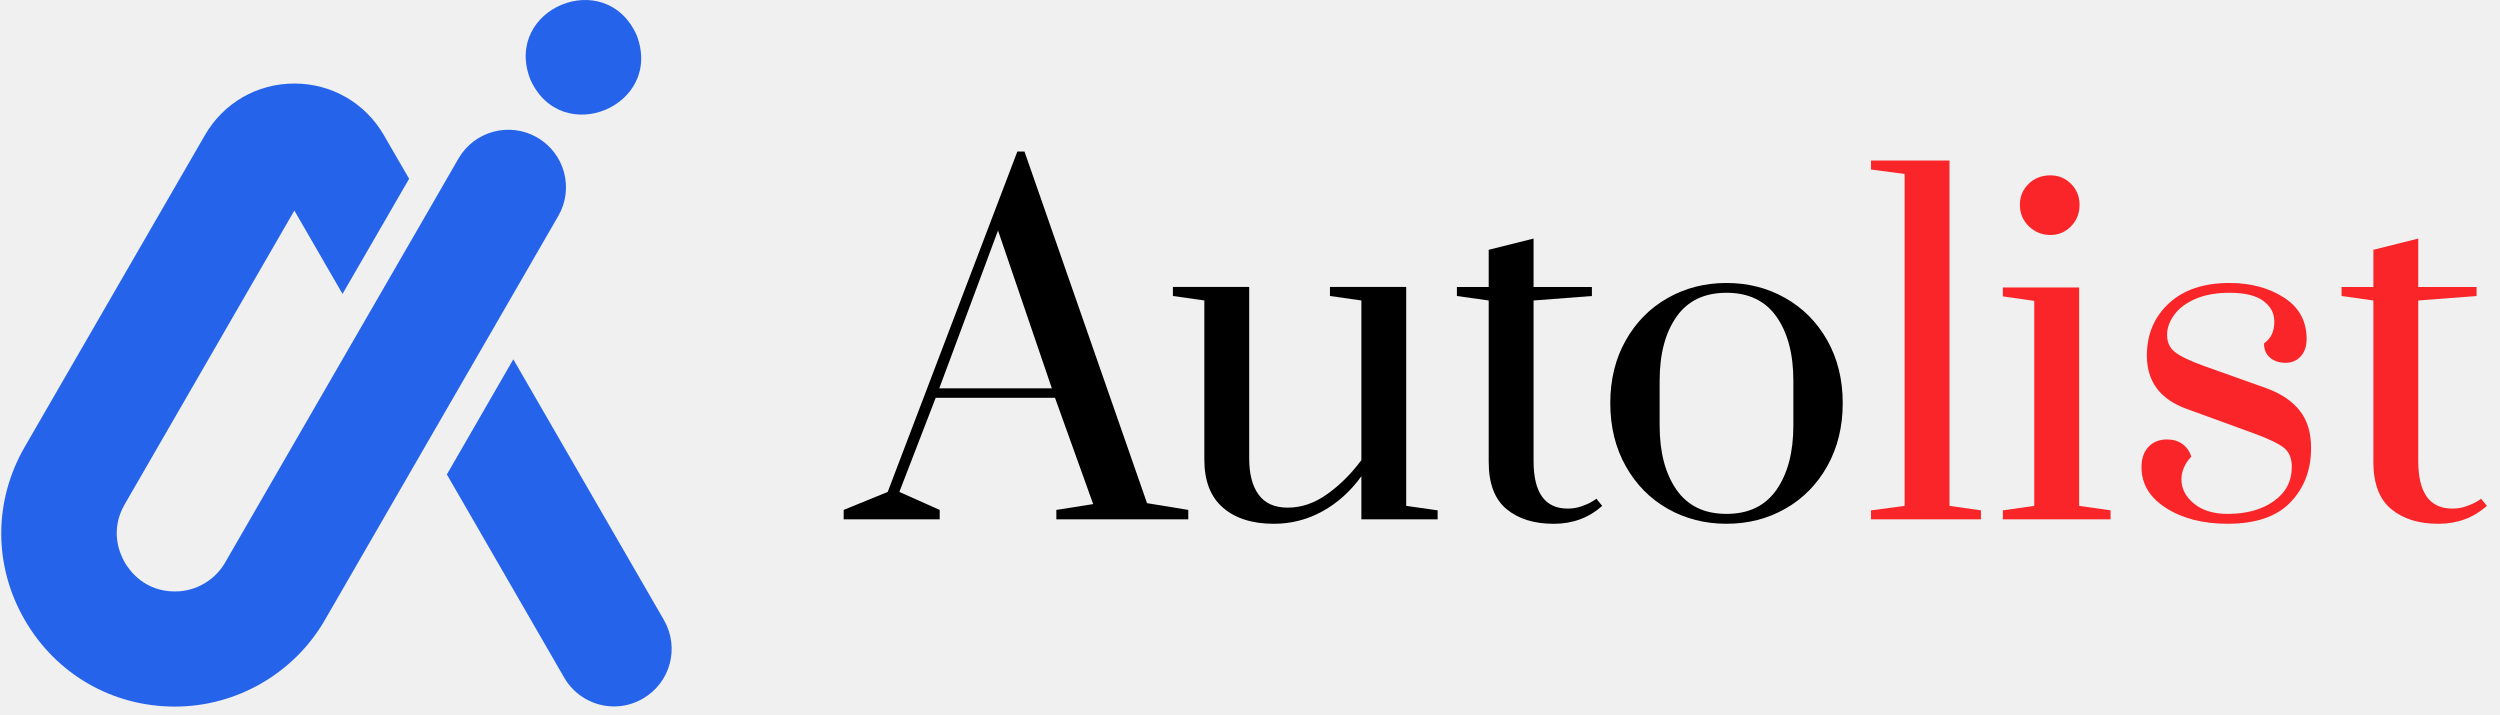
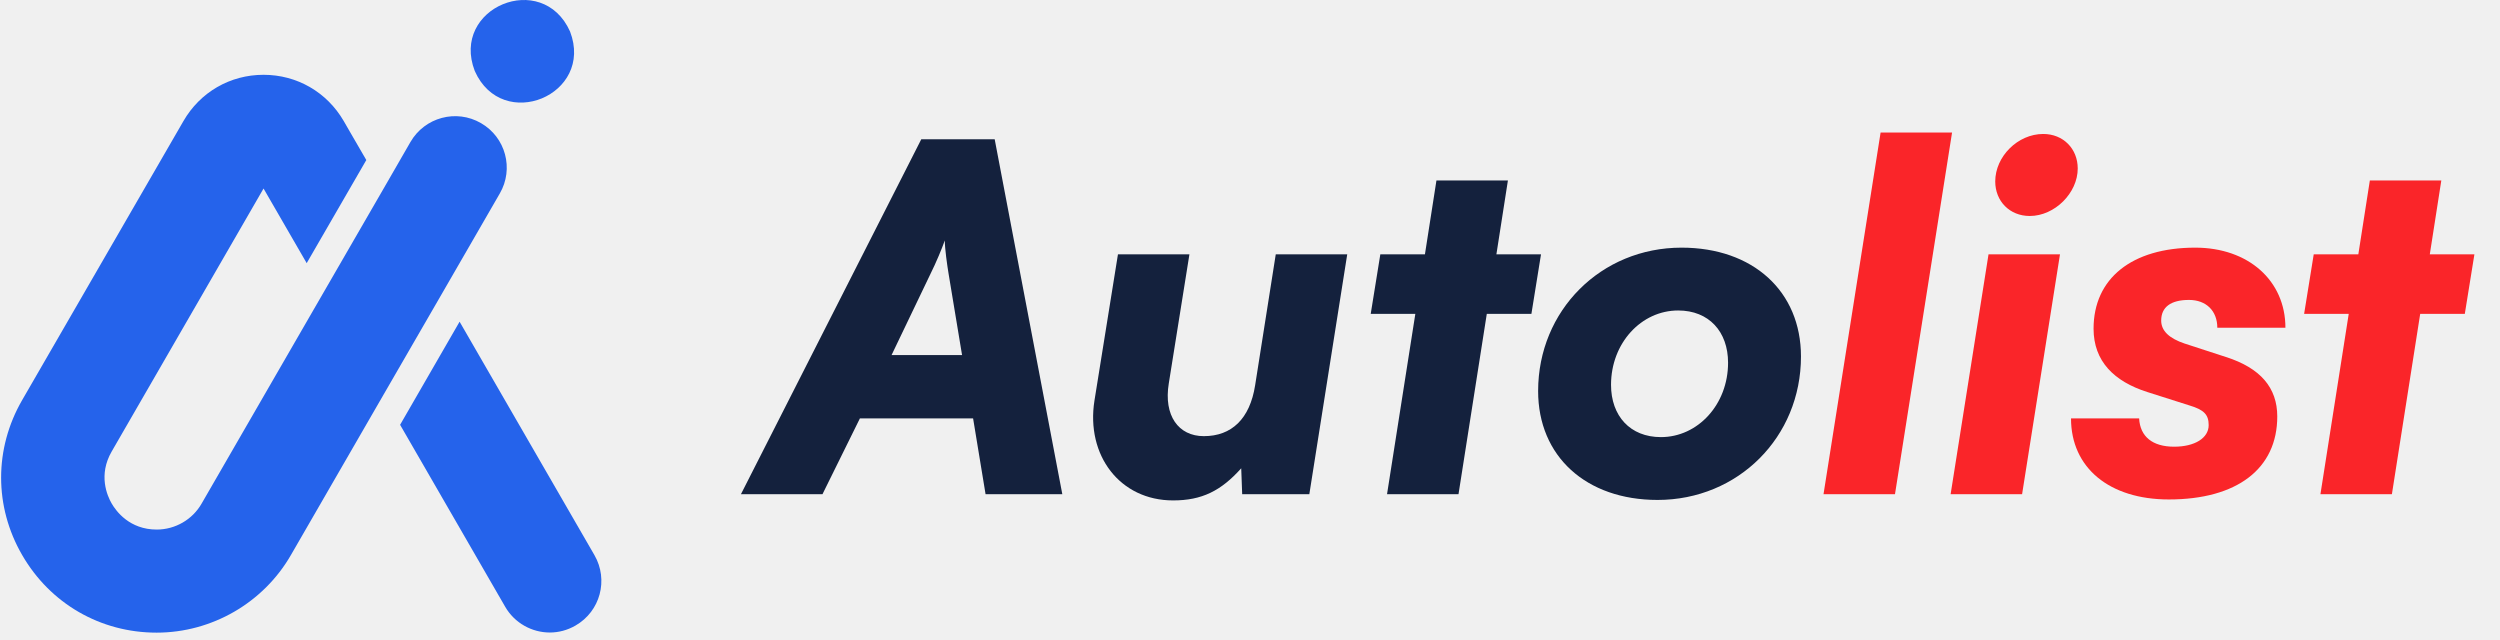
- <svg xmlns="http://www.w3.org/2000/svg" width="154" height="44" viewBox="0 0 154 44" fill="none">
-   <mask id="mask0_3504_17521" style="mask-type:luminance" maskUnits="userSpaceOnUse" x="27" y="21" width="15" height="23">
-     <path d="M27.306 21.96H41.586V43.585H27.306V21.96Z" fill="white" />
-   </mask>
-   <g mask="url(#mask0_3504_17521)">
-     <path d="M40.901 38.199L31.62 22.133L27.527 29.227L34.754 41.741C35.407 42.873 36.6 43.517 37.828 43.517C38.428 43.517 39.038 43.36 39.595 43.038C41.302 42.055 41.876 39.897 40.901 38.199Z" fill="#2563EB" />
-   </g>
-   <mask id="mask1_3504_17521" style="mask-type:luminance" maskUnits="userSpaceOnUse" x="-1" y="5" width="37" height="39">
-     <path d="M-0.001 5.024H35.049V43.585H-0.001V5.024Z" fill="white" />
-   </mask>
-   <g mask="url(#mask1_3504_17521)">
-     <path d="M34.387 13.309L30.452 20.124L26.351 27.217L20.012 38.192C18.115 41.481 14.57 43.526 10.774 43.526C6.917 43.526 3.461 41.533 1.527 38.192C-0.406 34.858 -0.406 30.864 1.527 27.522L12.62 8.331C13.769 6.338 15.833 5.146 18.132 5.146C20.43 5.146 22.494 6.338 23.651 8.331L24.052 9.028L25.202 11.011L21.1 18.105L18.132 12.97L7.683 31.064C6.752 32.674 7.37 34.101 7.683 34.641C7.997 35.181 8.92 36.434 10.783 36.434C12.054 36.434 13.247 35.746 13.874 34.641L22.259 20.124L26.359 13.031L28.241 9.767C29.224 8.07 31.392 7.487 33.09 8.47C34.788 9.446 35.371 11.613 34.387 13.309Z" fill="#2563EB" />
-   </g>
+ <svg xmlns="http://www.w3.org/2000/svg" width="172" height="44" viewBox="0 0 172 44" fill="none" role="img" aria-label="Autolist">
+   <path d="M40.901 38.199L31.62 22.133L27.527 29.227L34.754 41.741C35.407 42.873 36.6 43.517 37.828 43.517C38.428 43.517 39.038 43.36 39.595 43.038C41.302 42.055 41.876 39.897 40.901 38.199Z" fill="#2563EB" />
+   <path d="M34.387 13.309L30.452 20.124L26.351 27.217L20.012 38.192C18.115 41.481 14.57 43.526 10.774 43.526C6.917 43.526 3.461 41.533 1.527 38.192C-0.406 34.858 -0.406 30.864 1.527 27.522L12.62 8.331C13.769 6.338 15.833 5.146 18.132 5.146C20.43 5.146 22.494 6.338 23.651 8.331L24.052 9.028L25.202 11.011L21.1 18.105L18.132 12.97L7.683 31.064C6.752 32.674 7.37 34.101 7.683 34.641C7.997 35.181 8.92 36.434 10.783 36.434C12.054 36.434 13.247 35.746 13.874 34.641L22.259 20.124L26.359 13.031L28.241 9.767C29.224 8.07 31.392 7.487 33.09 8.47C34.788 9.446 35.371 11.613 34.387 13.309Z" fill="#2563EB" />
  <path d="M32.664 4.884C34.562 9.158 40.892 6.538 39.22 2.169C37.313 -2.095 30.983 0.524 32.664 4.884Z" fill="#2563EB" />
-   <mask id="mask2_3504_17521" style="mask-type:luminance" maskUnits="userSpaceOnUse" x="45" y="4" width="110" height="39">
-     <path d="M45.942 4.54H154.002V42.282H45.942V4.54Z" fill="white" />
-   </mask>
-   <g mask="url(#mask2_3504_17521)">
-     <mask id="mask3_3504_17521" style="mask-type:luminance" maskUnits="userSpaceOnUse" x="45" y="4" width="110" height="39">
-       <path d="M154.134 4.539H45.941V42.281H154.134V4.539Z" fill="white" />
-     </mask>
-     <g mask="url(#mask3_3504_17521)">
-       <path d="M51.97 31.989V31.411L54.682 30.303L62.669 9.334H63.108L70.657 30.995L73.198 31.411V31.989H65.071V31.411L67.34 31.052L64.988 24.504H57.639L55.4 30.303L57.885 31.411V31.989H51.97ZM57.859 23.922H64.795L61.478 14.199L57.859 23.922Z" fill="black" />
-       <path d="M78.472 32.265C77.142 32.265 76.097 31.934 75.333 31.271C74.569 30.608 74.187 29.623 74.187 28.315V18.509L72.251 18.233V17.677H76.951V28.258C76.951 29.198 77.144 29.936 77.53 30.47C77.918 31.005 78.517 31.271 79.326 31.271C80.174 31.271 80.988 30.99 81.77 30.428C82.553 29.867 83.25 29.171 83.861 28.341V18.509L81.925 18.233V17.677H86.622V31.161L88.558 31.437V31.989H83.861V29.335C83.197 30.258 82.399 30.978 81.467 31.494C80.537 32.008 79.538 32.265 78.472 32.265Z" fill="black" />
-       <path d="M95.713 32.266C94.497 32.266 93.525 31.963 92.797 31.355C92.068 30.749 91.704 29.782 91.704 28.456V18.51L89.745 18.234V17.678H91.704V15.387L94.468 14.696V17.678H98.061V18.234L94.468 18.51V28.399C94.468 30.353 95.169 31.329 96.571 31.329C96.866 31.329 97.146 31.284 97.411 31.193C97.677 31.1 97.889 31.007 98.046 30.913C98.205 30.82 98.301 30.756 98.337 30.72L98.696 31.163C97.866 31.899 96.872 32.266 95.713 32.266Z" fill="black" />
-       <path d="M106.353 32.264C105.026 32.264 103.819 31.956 102.729 31.338C101.642 30.721 100.782 29.847 100.146 28.715C99.511 27.584 99.193 26.29 99.193 24.832C99.193 23.379 99.511 22.09 100.146 20.965C100.782 19.842 101.642 18.972 102.729 18.357C103.819 17.74 105.026 17.431 106.353 17.431C107.678 17.431 108.885 17.74 109.972 18.357C111.061 18.972 111.923 19.842 112.559 20.965C113.194 22.09 113.512 23.379 113.512 24.832C113.512 26.29 113.194 27.584 112.559 28.715C111.923 29.847 111.061 30.721 109.972 31.338C108.885 31.956 107.678 32.264 106.353 32.264ZM106.353 31.656C107.716 31.656 108.744 31.16 109.435 30.166C110.125 29.171 110.471 27.855 110.471 26.216V23.453C110.471 21.812 110.125 20.499 109.435 19.514C108.744 18.529 107.716 18.035 106.353 18.035C104.988 18.035 103.96 18.529 103.27 19.514C102.579 20.499 102.234 21.812 102.234 23.453V26.216C102.234 27.855 102.579 29.171 103.27 30.166C103.96 31.16 104.988 31.656 106.353 31.656Z" fill="black" />
-       <path d="M115.253 31.99V31.438L117.325 31.162V10.719L115.253 10.443V9.891H120.09V31.162L122.026 31.438V31.99H115.253Z" fill="#FA2529" />
-       <path d="M126.305 14.475C125.79 14.475 125.348 14.297 124.977 13.939C124.608 13.579 124.425 13.14 124.425 12.623C124.425 12.107 124.604 11.674 124.962 11.326C125.322 10.977 125.77 10.801 126.305 10.801C126.804 10.801 127.227 10.977 127.575 11.326C127.925 11.674 128.101 12.107 128.101 12.623C128.101 13.14 127.925 13.579 127.575 13.939C127.227 14.297 126.804 14.475 126.305 14.475ZM123.377 31.989V31.437L125.31 31.162V18.535L123.377 18.259V17.708H128.075V31.162L130.011 31.437V31.989H123.377Z" fill="#FA2529" />
-       <path d="M137.224 32.264C135.713 32.264 134.451 31.943 133.438 31.3C132.424 30.656 131.917 29.817 131.917 28.783C131.917 28.249 132.059 27.83 132.345 27.528C132.629 27.223 133.011 27.07 133.491 27.07C133.859 27.07 134.172 27.163 134.429 27.346C134.688 27.531 134.873 27.789 134.985 28.121C134.578 28.563 134.376 29.032 134.376 29.531C134.376 30.101 134.633 30.597 135.147 31.021C135.663 31.444 136.356 31.656 137.224 31.656C138.383 31.656 139.331 31.394 140.068 30.869C140.806 30.346 141.176 29.641 141.176 28.756C141.176 28.24 141.018 27.853 140.703 27.596C140.39 27.339 139.782 27.044 138.88 26.711L134.709 25.192C133.067 24.602 132.247 23.508 132.247 21.907C132.247 20.599 132.698 19.527 133.6 18.689C134.505 17.85 135.75 17.431 137.333 17.431C138.642 17.431 139.761 17.731 140.692 18.33C141.622 18.928 142.087 19.778 142.087 20.882C142.087 21.326 141.967 21.682 141.728 21.948C141.488 22.216 141.176 22.349 140.79 22.349C140.401 22.349 140.083 22.243 139.833 22.031C139.585 21.818 139.462 21.527 139.462 21.158C139.702 20.975 139.867 20.776 139.958 20.564C140.051 20.353 140.098 20.1 140.098 19.805C140.098 19.291 139.872 18.867 139.421 18.535C138.969 18.202 138.273 18.035 137.333 18.035C136.524 18.035 135.828 18.16 135.246 18.41C134.665 18.659 134.228 18.987 133.933 19.393C133.638 19.796 133.491 20.209 133.491 20.633C133.491 21.077 133.651 21.426 133.975 21.683C134.297 21.941 134.892 22.227 135.76 22.542L139.629 23.921C140.531 24.254 141.212 24.715 141.671 25.305C142.132 25.893 142.363 26.656 142.363 27.596C142.363 28.942 141.94 30.057 141.092 30.941C140.245 31.824 138.956 32.264 137.224 32.264Z" fill="#FA2529" />
-       <path d="M150.209 32.266C148.993 32.266 148.021 31.963 147.293 31.355C146.564 30.749 146.2 29.782 146.2 28.456V18.51L144.241 18.234V17.678H146.2V15.387L148.964 14.696V17.678H152.557V18.234L148.964 18.51V28.399C148.964 30.353 149.665 31.329 151.067 31.329C151.362 31.329 151.642 31.284 151.907 31.193C152.173 31.1 152.385 31.007 152.542 30.913C152.701 30.82 152.797 30.756 152.833 30.72L153.193 31.163C152.362 31.899 151.368 32.266 150.209 32.266Z" fill="#FA2529" />
-     </g>
-   </g>
+   <path d="M56.587 34 59.161 28.786H66.949L67.807 34H73.087L68.434 9.58H63.385L50.977 34ZM64.012 18.853C64.408 18.061 64.804 17.104 65.002 16.543C65.002 17.104 65.167 18.259 65.266 18.853L66.19 24.43H61.339Z" fill="#14213D" />
+   <path d="M87.772 17.5 86.353 26.509C85.99 28.819 84.736 30.007 82.822 30.007C81.073 30.007 80.05 28.588 80.413 26.377L81.832 17.5H76.915L75.298 27.565C74.704 31.327 77.047 34.429 80.71 34.429C82.69 34.429 84.01 33.769 85.396 32.218L85.462 34H90.082L92.689 17.5Z" fill="#14213D" />
+   <path d="M100.345 34 102.292 21.592H105.361L106.021 17.5H102.952L103.744 12.418H98.827L98.035 17.5H94.966L94.306 21.592H97.375L95.428 34Z" fill="#14213D" />
+   <path d="M105.823 26.905C105.823 31.393 109.123 34.396 114.04 34.396C119.584 34.396 123.907 30.073 123.907 24.529C123.907 20.041 120.607 17.038 115.69 17.038C110.146 17.038 105.823 21.361 105.823 26.905ZM110.839 26.476C110.839 23.605 112.918 21.361 115.459 21.361C117.571 21.361 118.891 22.813 118.891 24.958C118.891 27.829 116.812 30.073 114.271 30.073C112.159 30.073 110.839 28.621 110.839 26.476Z" fill="#14213D" />
+   <path d="M130.375 34 134.302 9.118H129.385L125.458 34Z" fill="#FA2529" />
+   <path d="M139.648 14.86C141.364 14.86 142.948 13.276 142.948 11.593C142.948 10.24 141.958 9.217 140.572 9.217C138.823 9.217 137.272 10.768 137.272 12.484C137.272 13.837 138.262 14.86 139.648 14.86ZM134.203 34H139.12L141.727 17.5H136.81Z" fill="#FA2529" />
+   <path d="M142.486 28.786C142.486 32.185 145.126 34.363 149.218 34.363C153.904 34.363 156.676 32.251 156.676 28.654C156.676 26.674 155.521 25.321 153.145 24.562L150.307 23.638C149.218 23.275 148.69 22.747 148.69 22.054C148.69 21.13 149.35 20.635 150.604 20.635C151.792 20.635 152.551 21.394 152.551 22.549H157.237C157.237 19.315 154.696 17.038 151.033 17.038C146.677 17.038 144.037 19.15 144.037 22.615C144.037 24.859 145.456 26.245 147.733 26.971L150.637 27.895C151.627 28.192 151.957 28.522 151.957 29.248C151.957 30.139 151 30.733 149.581 30.733C148.096 30.733 147.238 30.04 147.172 28.786Z" fill="#FA2529" />
+   <path d="M164.563 34 166.51 21.592H169.579L170.239 17.5H167.17L167.962 12.418H163.045L162.253 17.5H159.184L158.524 21.592H161.593L159.646 34Z" fill="#FA2529" />
</svg>
